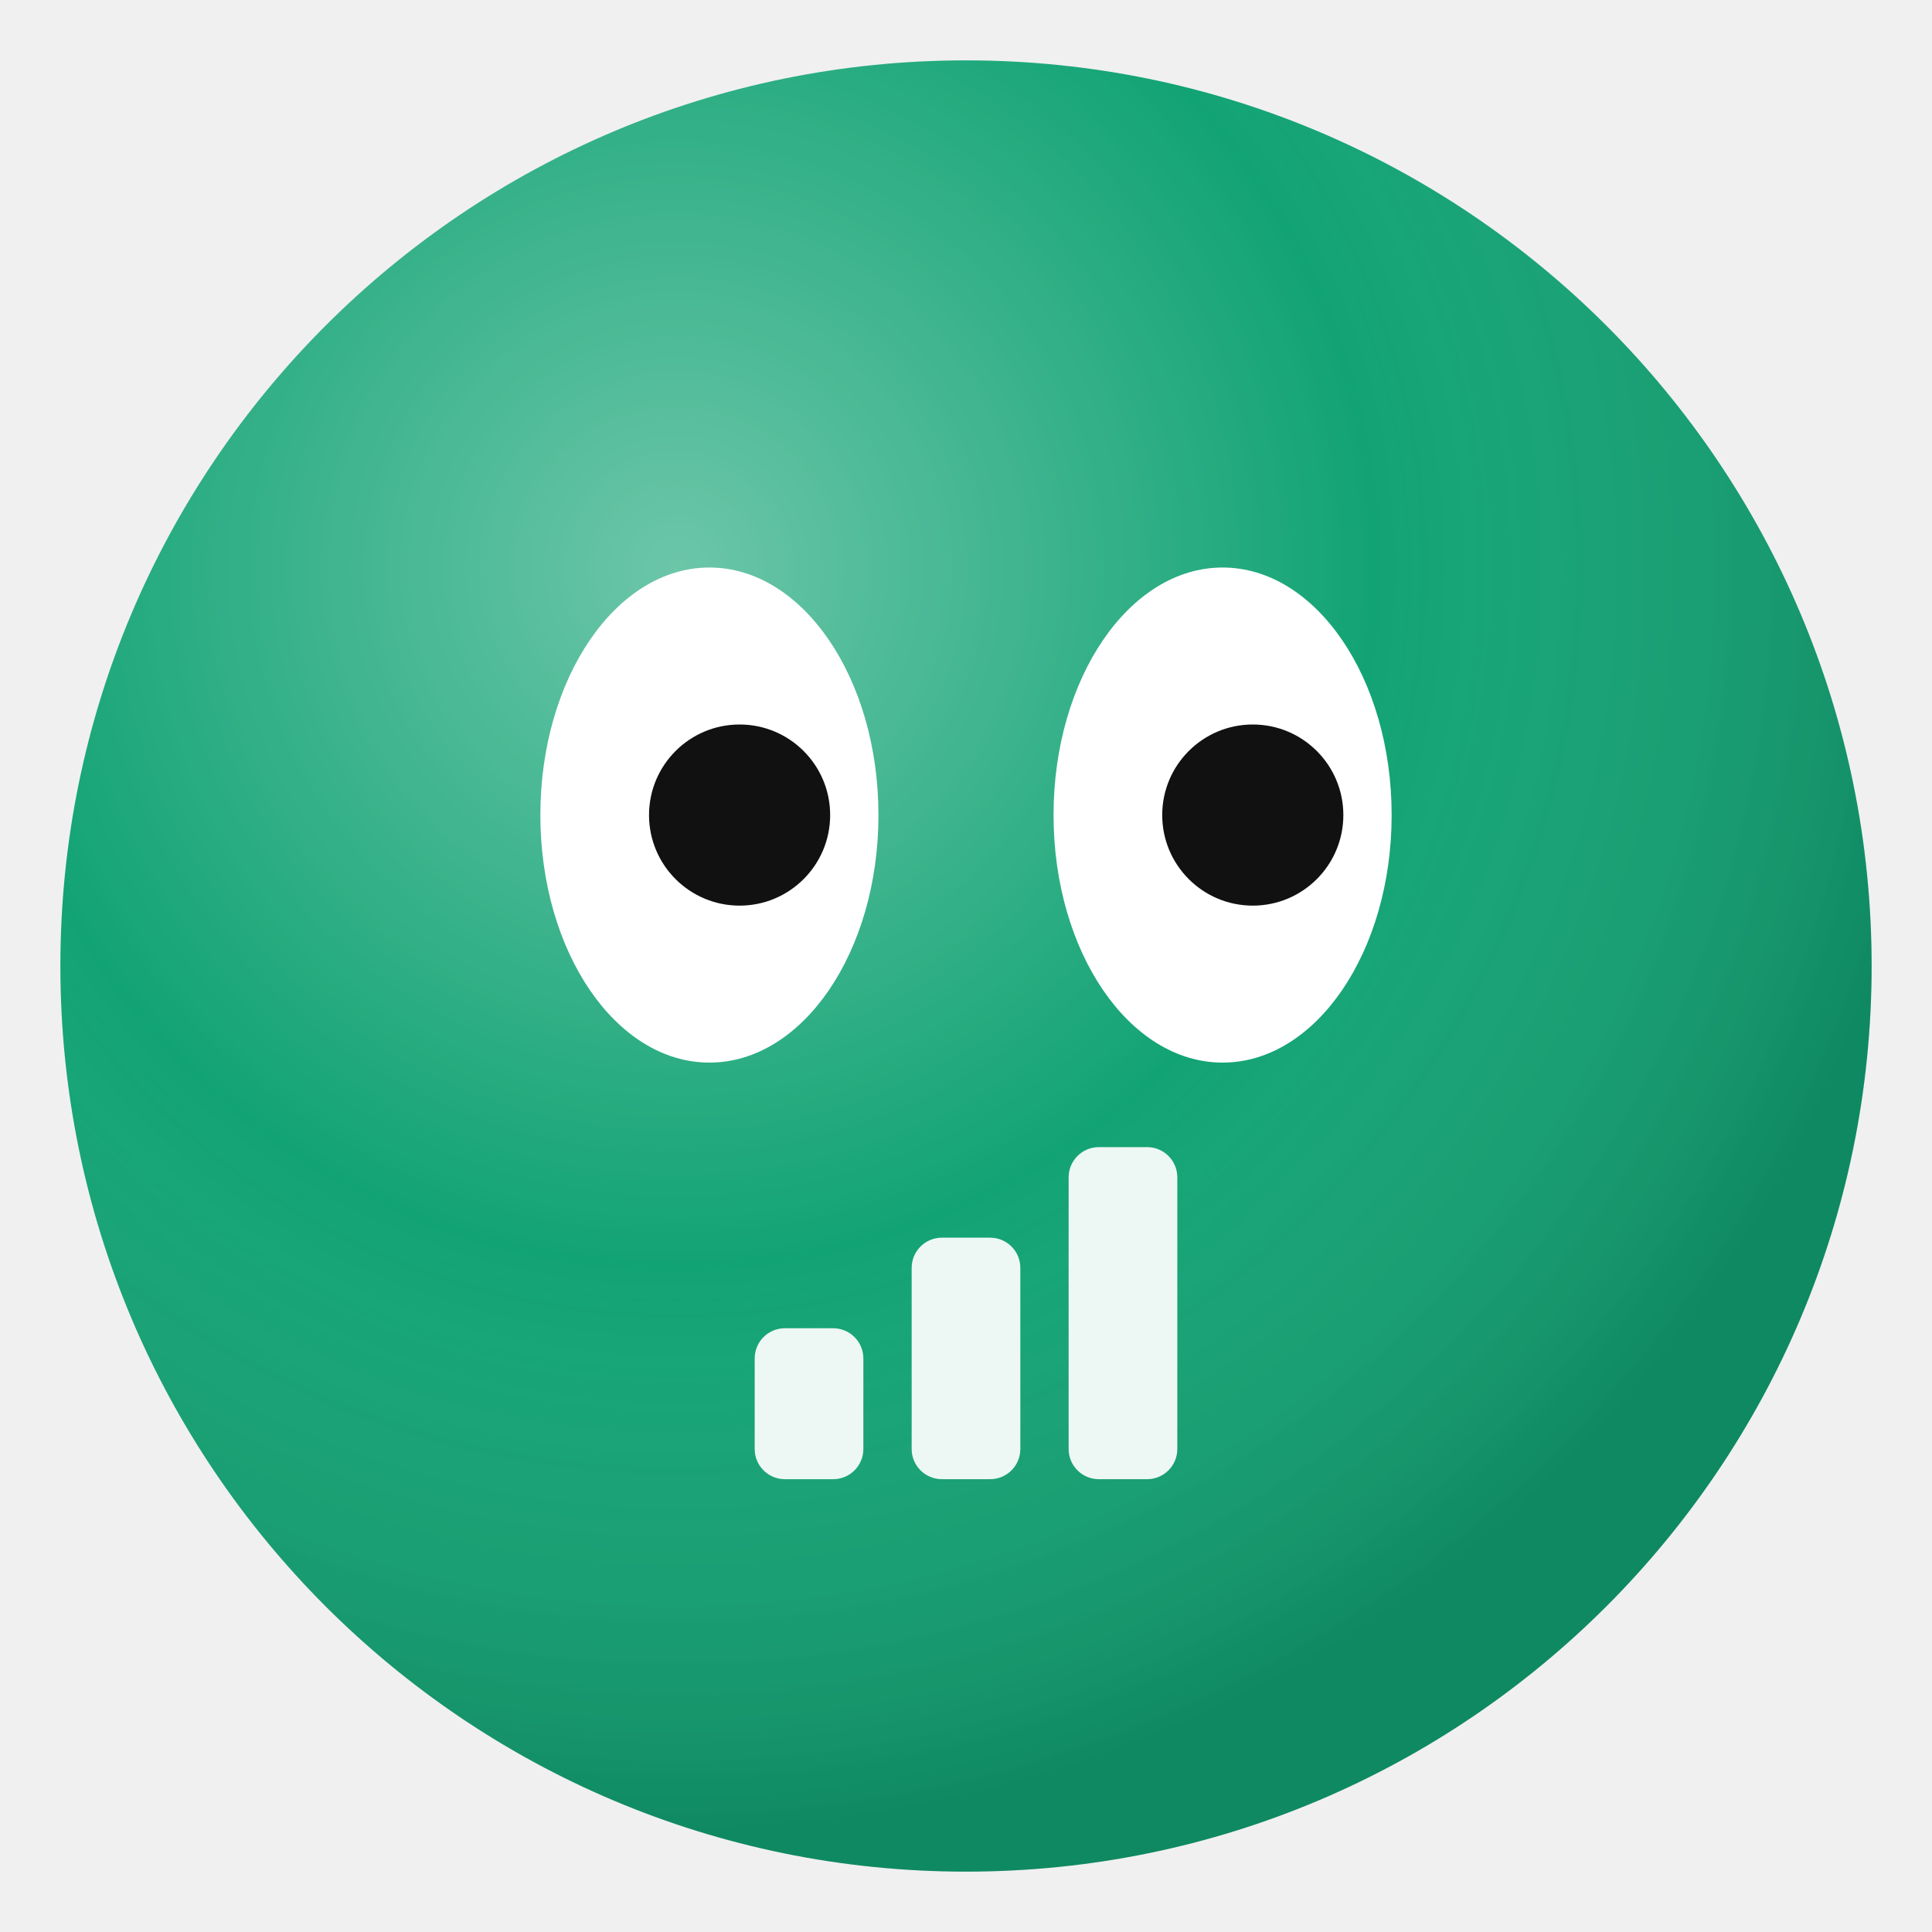
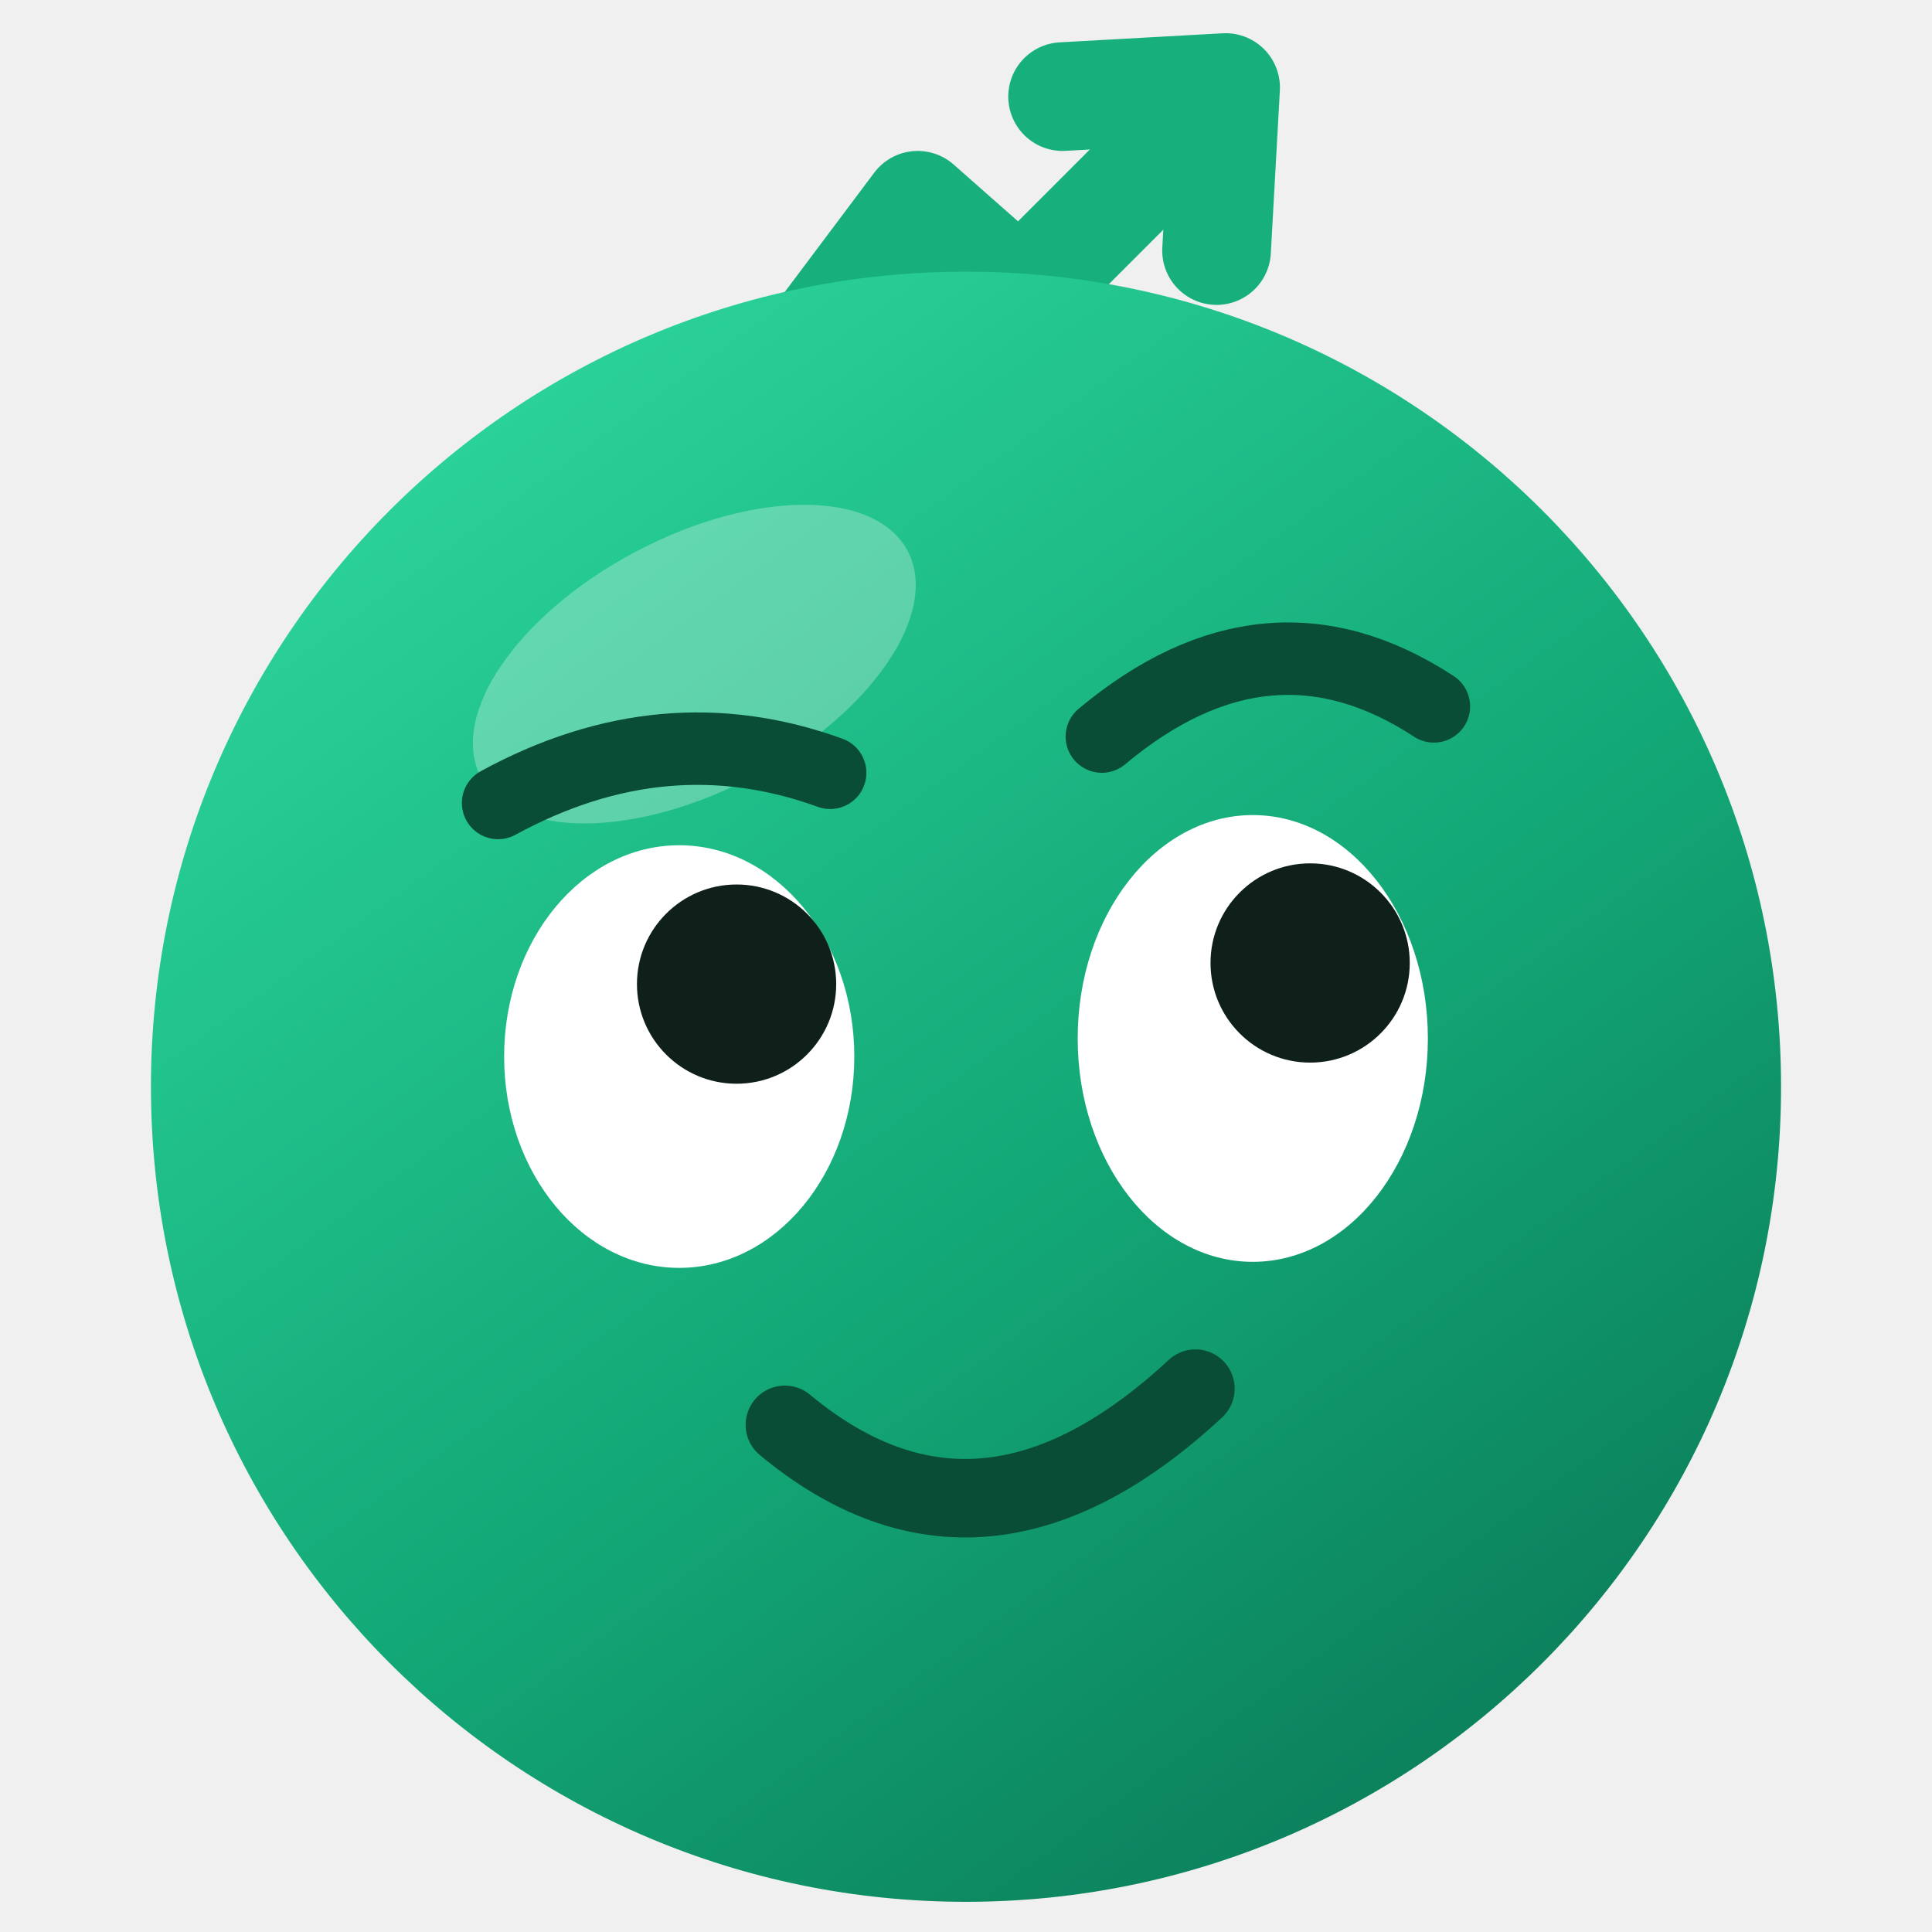
<svg xmlns="http://www.w3.org/2000/svg" viewBox="0 0 64 64" role="img" aria-label="FinBot">
  <defs>
-     <radialGradient id="finbot-shine" cx="34%" cy="28%" r="70%">
-       <stop offset="0" stop-color="#fff" stop-opacity=".38" />
-       <stop offset=".55" stop-color="#fff" stop-opacity="0" />
-       <stop offset="1" stop-color="#000" stop-opacity=".16" />
-     </radialGradient>
+     <linearGradient id="finbot-fav-body" x1="18%" y1="8%" x2="82%" y2="96%">
+       <stop offset="0" stop-color="#2BD39A" />
+       <stop offset=".55" stop-color="#13A877" />
+       <stop offset="1" stop-color="#0B7C59" />
+     </linearGradient>
  </defs>
-   <circle cx="32" cy="32" r="30" fill="#12A374" />
-   <circle cx="32" cy="32" r="30" fill="url(#finbot-shine)" />
-   <ellipse cx="23.5" cy="27" rx="5.6" ry="8.2" fill="#fff" />
-   <ellipse cx="40.5" cy="27" rx="5.6" ry="8.2" fill="#fff" />
-   <circle cx="24.5" cy="27" r="3" fill="#111" />
-   <circle cx="41.5" cy="27" r="3" fill="#111" />
-   <g fill="#fff" fill-opacity=".92">
-     <rect x="25" y="44" width="3.6" height="5" rx="1" />
-     <rect x="30.2" y="41" width="3.6" height="8" rx="1" />
-     <rect x="35.4" y="38" width="3.6" height="11" rx="1" />
-   </g>
+   <path d="M26.5 12 L30.4 6.8 L33.8 9.8 L39.4 4.2" fill="none" stroke="#17B07D" stroke-width="3.6" stroke-linecap="round" stroke-linejoin="round" />
+   <path d="M35.2 3.2 L40.6 2.9 L40.3 8.3" fill="none" stroke="#17B07D" stroke-width="3.6" stroke-linecap="round" stroke-linejoin="round" />
+   <circle cx="32" cy="36" r="27" fill="url(#finbot-fav-body)" />
+   <ellipse cx="23" cy="22" rx="8" ry="4.2" transform="rotate(-28 23 22)" fill="#fff" fill-opacity=".28" />
+   <path d="M16.5 26.6 Q22 23.6 27.5 25.6" fill="none" stroke="#0A4D37" stroke-width="2.4" stroke-linecap="round" />
+   <path d="M36.5 24.4 Q42 19.8 47.5 23.4" fill="none" stroke="#0A4D37" stroke-width="2.4" stroke-linecap="round" />
+   <ellipse cx="22.5" cy="35" rx="5.8" ry="7" fill="#fff" />
+   <ellipse cx="41.5" cy="34.4" rx="5.8" ry="7.4" fill="#fff" />
+   <circle cx="24.4" cy="32.6" r="3.3" fill="#0F1F19" />
+   <circle cx="43.4" cy="31.9" r="3.3" fill="#0F1F19" />
+   <path d="M26 47.2 Q32.5 52.6 39.6 46" fill="none" stroke="#0A4D37" stroke-width="2.6" stroke-linecap="round" />
</svg>
